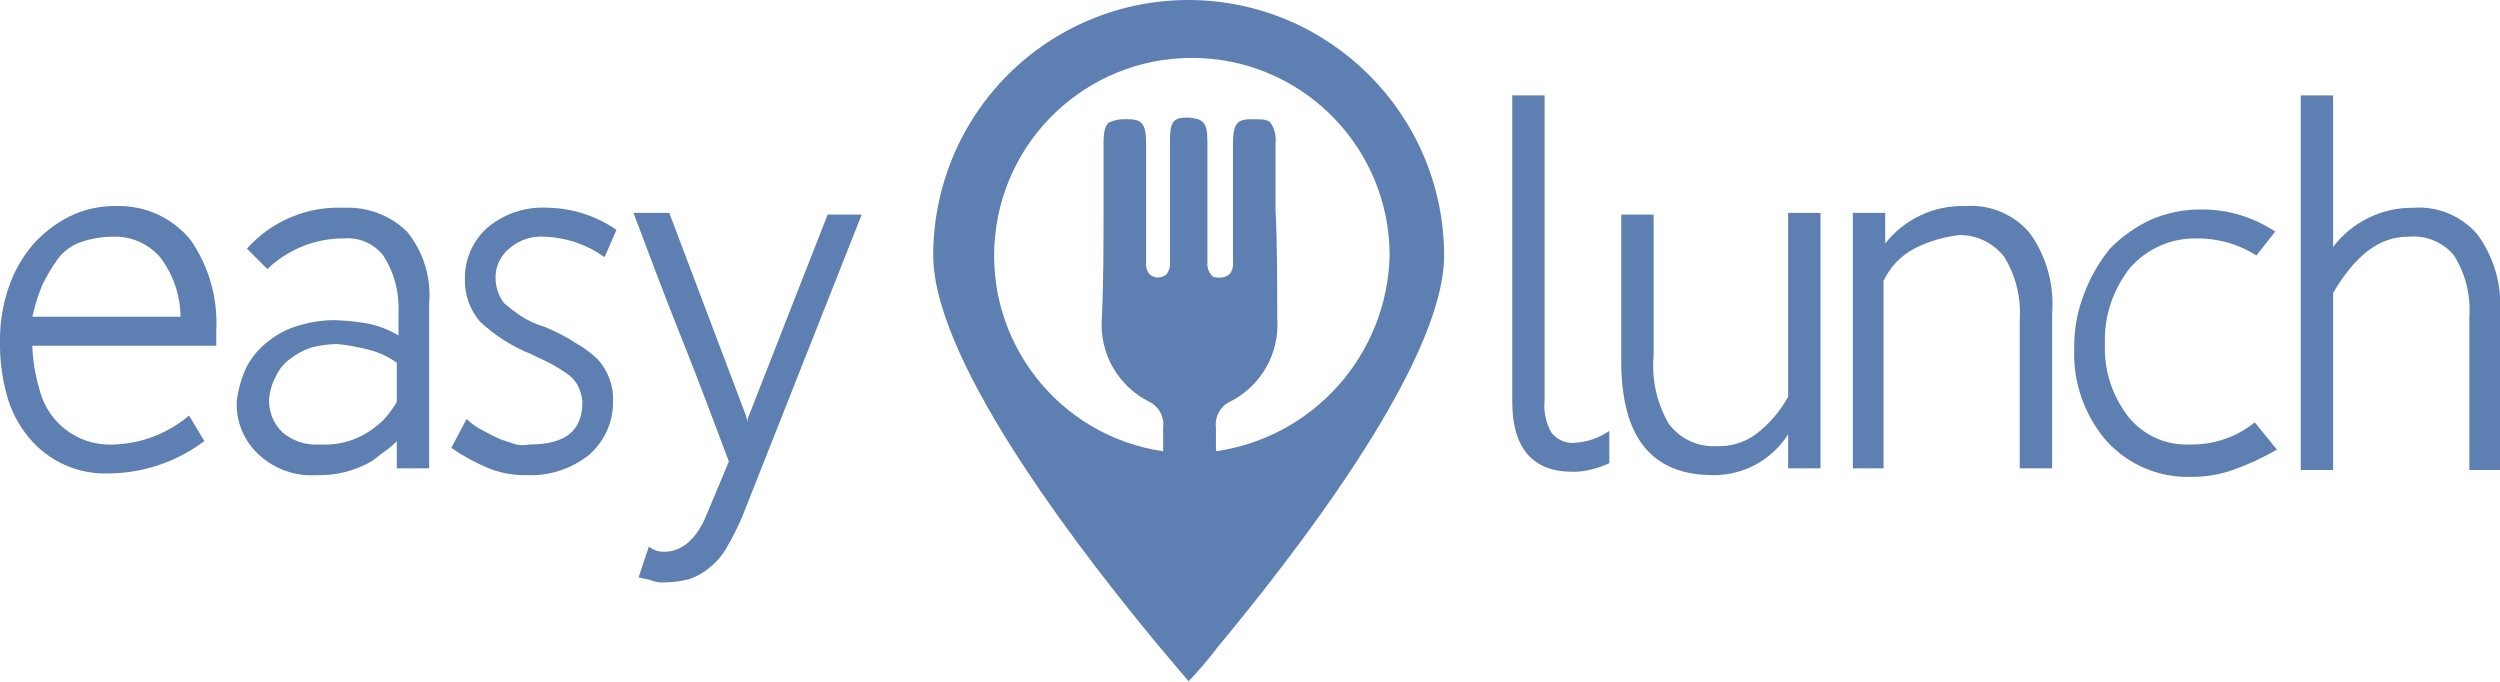
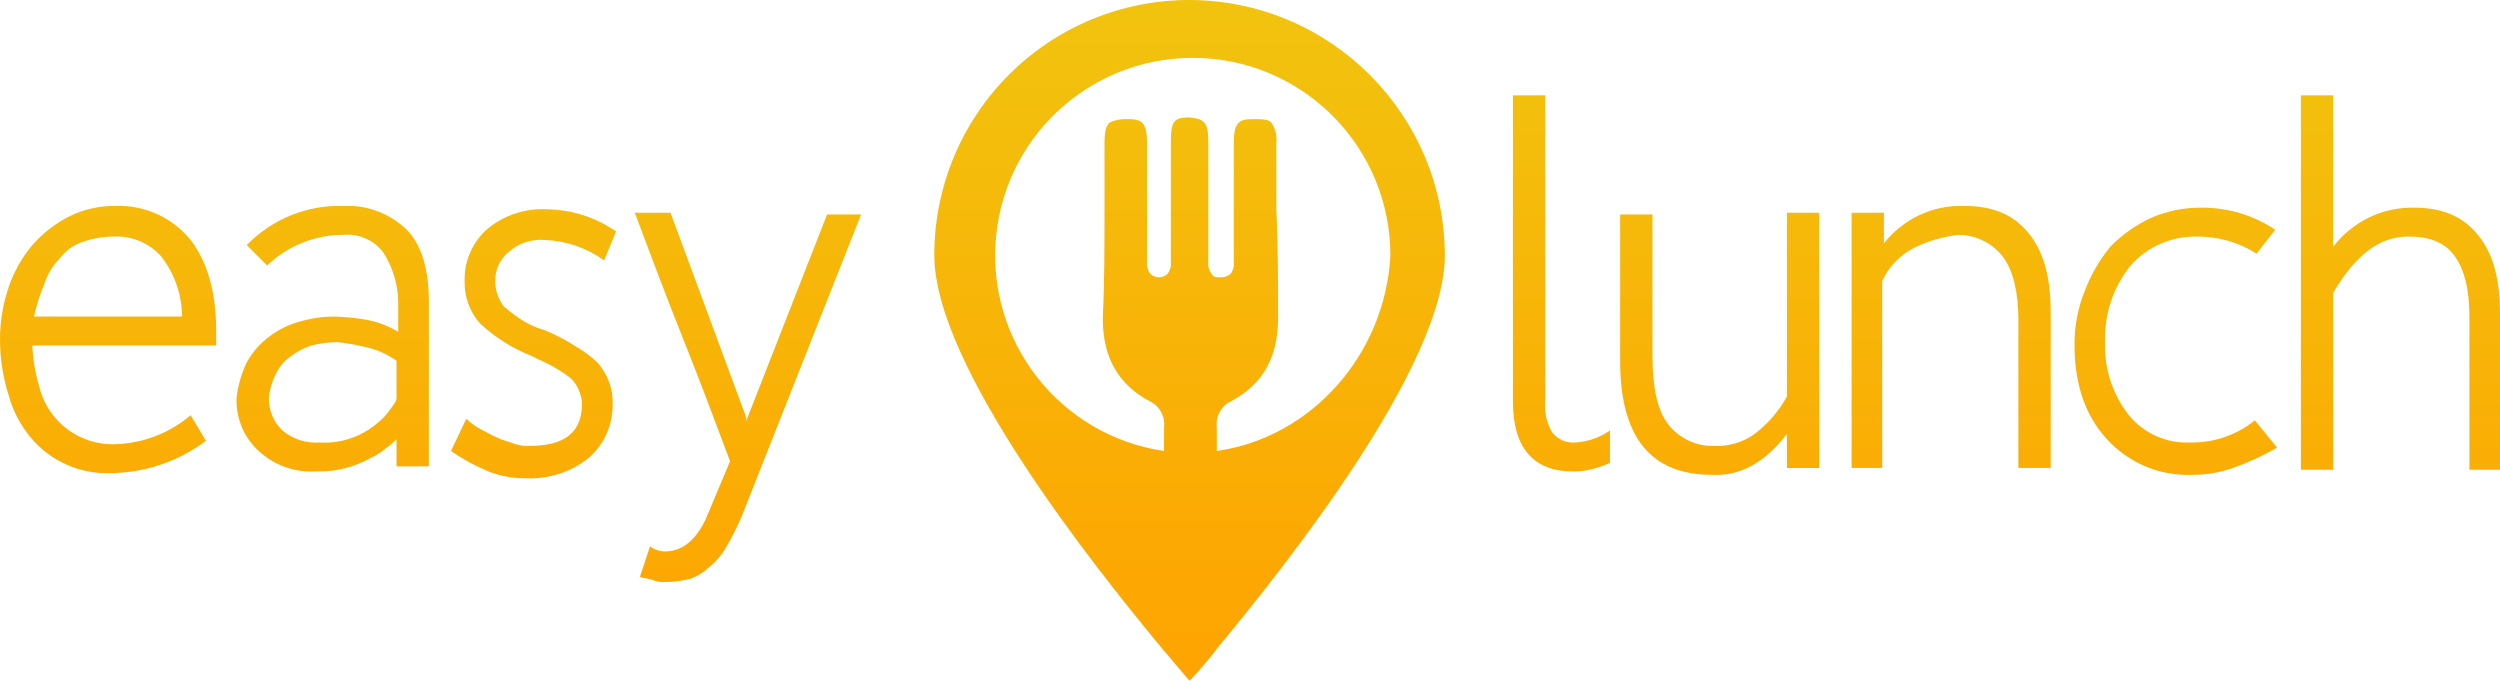
- <svg xmlns="http://www.w3.org/2000/svg" viewBox="8925 817 146.8 40">
+ <svg xmlns="http://www.w3.org/2000/svg" xmlns:xlink="http://www.w3.org/1999/xlink" viewBox="53 142.19 270 73.519">
  <defs>
-     <style>.a{fill:#5e7fb1;}.b{fill:none;}</style>
+     <style>.a{fill:url(#a);}.b{fill:url(#b);}.c{fill:url(#c);}.d{fill:url(#d);}.e{fill:url(#e);}.f{fill:url(#f);}.g{fill:url(#g);}.h{fill:url(#h);}.i{fill:url(#i);}.j{fill:none;}.k{fill:url(#j);}</style>
+     <linearGradient id="a" x1="0.496" y1="-0.783" x2="0.496" y2="1.79" gradientUnits="objectBoundingBox">
+       <stop offset="0" stop-color="#f1c40f" />
+       <stop offset="1" stop-color="#ffa300" />
+     </linearGradient>
+     <linearGradient id="b" x1="0.498" y1="-0.788" x2="0.498" y2="1.801" xlink:href="#a" />
+     <linearGradient id="c" x1="0.51" y1="-0.79" x2="0.51" y2="1.766" xlink:href="#a" />
+     <linearGradient id="d" x1="0.512" y1="-0.585" x2="0.512" y2="1.276" xlink:href="#a" />
+     <linearGradient id="e" x1="0.497" y1="-0.262" x2="0.497" y2="1.566" xlink:href="#a" />
+     <linearGradient id="f" x1="0.498" y1="-0.823" x2="0.498" y2="1.798" xlink:href="#a" />
+     <linearGradient id="g" x1="0.501" y1="-0.798" x2="0.501" y2="1.825" xlink:href="#a" />
+     <linearGradient id="h" x1="0.506" y1="-0.789" x2="0.506" y2="1.783" xlink:href="#a" />
+     <linearGradient id="i" x1="0.505" y1="-0.263" x2="0.505" y2="1.573" xlink:href="#a" />
+     <linearGradient id="j" x1="0.499" y1="-0.01" x2="0.499" y2="0.999" xlink:href="#a" />
  </defs>
-   <g transform="translate(8923.8 816.1)">
-     <g transform="translate(1.2 13)">
-       <path class="a" d="M3.1,21.3a10.039,10.039,0,0,0,.4,2.4,4.352,4.352,0,0,0,.9,1.8A4.26,4.26,0,0,0,7.9,27a7.167,7.167,0,0,0,4.4-1.7l.9,1.5a9.45,9.45,0,0,1-5.6,1.9,5.8,5.8,0,0,1-4.7-2.1,6.61,6.61,0,0,1-1.3-2.5,11.488,11.488,0,0,1-.4-3.3,9.427,9.427,0,0,1,.5-3,7.68,7.68,0,0,1,1.4-2.5,7.231,7.231,0,0,1,2.2-1.7A5.954,5.954,0,0,1,8,13a5.421,5.421,0,0,1,4.4,2,8.551,8.551,0,0,1,1.5,5.3v.9H3.1Zm8.7-1.8A5.843,5.843,0,0,0,10.6,16a3.489,3.489,0,0,0-2.8-1.2,5.663,5.663,0,0,0-1.8.3,2.805,2.805,0,0,0-1.4,1,9.878,9.878,0,0,0-.9,1.5,10.564,10.564,0,0,0-.6,1.9Z" transform="translate(-1.2 -13)" />
-       <path class="a" d="M21.4,13.1a4.975,4.975,0,0,1,3.7,1.4,5.88,5.88,0,0,1,1.3,4.2v9.7H24.5V26.8a4.349,4.349,0,0,1-.7.6c-.3.2-.5.4-.8.6a6.094,6.094,0,0,1-3.2.8,4.547,4.547,0,0,1-3.4-1.2,4.01,4.01,0,0,1-1.3-3.1,6.463,6.463,0,0,1,.6-2.1A4.708,4.708,0,0,1,17,20.9a5.076,5.076,0,0,1,1.8-.9,7.107,7.107,0,0,1,2.1-.3,13.665,13.665,0,0,1,1.9.2,5.626,5.626,0,0,1,1.8.7V18.8a5.528,5.528,0,0,0-.9-2.9,2.644,2.644,0,0,0-2.3-1,6.437,6.437,0,0,0-4.5,1.8l-1.2-1.2A7.186,7.186,0,0,1,21.4,13.1ZM17,24.4a2.56,2.56,0,0,0,.8,1.9A3.069,3.069,0,0,0,20,27a4.722,4.722,0,0,0,3.2-1h0a3.819,3.819,0,0,0,.9-.9c.2-.3.4-.5.4-.7V22.2a4.759,4.759,0,0,0-1.8-.8,12.232,12.232,0,0,0-1.7-.3,6.8,6.8,0,0,0-1.5.2,4.15,4.15,0,0,0-1.3.7,2.539,2.539,0,0,0-.8,1A3.255,3.255,0,0,0,17,24.4Z" transform="translate(-1.2 -13)" />
-       <path class="a" d="M28.6,25.5a3.592,3.592,0,0,0,1,.7,9.251,9.251,0,0,0,1,.5l.9.3a2.152,2.152,0,0,0,.8,0c2.1,0,3.1-.8,3.1-2.5a2.353,2.353,0,0,0-.2-.8,1.794,1.794,0,0,0-.5-.7,7.018,7.018,0,0,0-.9-.6c-.3-.2-.8-.4-1.4-.7a9.7,9.7,0,0,1-3-1.9,3.656,3.656,0,0,1-.9-2.5,3.95,3.95,0,0,1,1.4-3.1,5.074,5.074,0,0,1,3.5-1.1,7.272,7.272,0,0,1,4,1.3L36.7,16a6.4,6.4,0,0,0-3.5-1.2,2.817,2.817,0,0,0-2.1.7,2.136,2.136,0,0,0-.8,1.7,2.456,2.456,0,0,0,.5,1.5,9.685,9.685,0,0,0,.9.7,5.226,5.226,0,0,0,1.5.7,10.93,10.93,0,0,1,1.9,1,6.233,6.233,0,0,1,1.2.9,3.486,3.486,0,0,1,.9,2.5,4.1,4.1,0,0,1-1.4,3.1,5.489,5.489,0,0,1-3.7,1.2,5.7,5.7,0,0,1-2.2-.4,11.945,11.945,0,0,1-2.2-1.2Z" transform="translate(-1.2 -13)" />
-       <path class="a" d="M44.8,31.2a15.042,15.042,0,0,1-.9,1.8,4,4,0,0,1-1,1.2,3.746,3.746,0,0,1-1.2.7,6.052,6.052,0,0,1-1.5.2,1.7,1.7,0,0,1-.7-.1c-.2-.1-.5-.1-.8-.2l.6-1.8a1.4,1.4,0,0,0,.9.3c1,0,1.9-.7,2.5-2.2L44,28c-.9-2.4-1.8-4.8-2.8-7.3s-1.9-4.9-2.8-7.3h2.1L45,25.3l.1.4v-.2l4.7-12h2Z" transform="translate(-1.2 -13)" />
+   <g transform="translate(53 142.19)">
+     <g transform="translate(0 22.24)">
+       <path class="a" d="M3.492,27.171a18.451,18.451,0,0,0,.735,4.411A8.153,8.153,0,0,0,12.5,37.832a13.172,13.172,0,0,0,8.087-3.125l1.654,2.757a17.369,17.369,0,0,1-10.293,3.492A10.666,10.666,0,0,1,3.308,37.1,12.15,12.15,0,0,1,.919,32.5,20.037,20.037,0,0,1,0,26.436a17.327,17.327,0,0,1,.919-5.514,14.116,14.116,0,0,1,2.573-4.595A13.29,13.29,0,0,1,7.536,13.2,10.943,10.943,0,0,1,12.5,12.1a9.964,9.964,0,0,1,8.087,3.676c1.838,2.389,2.757,5.7,2.757,9.741v1.654Zm16.174-3.125a10.739,10.739,0,0,0-2.206-6.433,6.413,6.413,0,0,0-5.146-2.206,10.408,10.408,0,0,0-3.308.551A5.156,5.156,0,0,0,6.433,17.8a6.921,6.921,0,0,0-1.654,2.757,19.417,19.417,0,0,0-1.1,3.492Z" transform="translate(0 -12.1)" />
+       <path class="b" d="M25.479,12.1a9.143,9.143,0,0,1,6.8,2.573c1.654,1.654,2.389,4.411,2.389,7.72V40.221H31.177V37.28a8,8,0,0,1-1.287,1.1,6.448,6.448,0,0,1-1.47.919,11.2,11.2,0,0,1-5.882,1.47,8.357,8.357,0,0,1-6.249-2.206,7.37,7.37,0,0,1-2.389-5.7,11.879,11.879,0,0,1,1.1-3.86,8.653,8.653,0,0,1,2.389-2.757A9.33,9.33,0,0,1,20.7,24.6a13.062,13.062,0,0,1,3.86-.551,25.114,25.114,0,0,1,3.492.368A10.34,10.34,0,0,1,31.361,25.7V22.393a10.16,10.16,0,0,0-1.654-5.33,4.859,4.859,0,0,0-4.227-1.838,11.831,11.831,0,0,0-8.271,3.308L15,16.327A13.978,13.978,0,0,1,25.479,12.1ZM17.392,32.869a4.706,4.706,0,0,0,1.47,3.492,5.641,5.641,0,0,0,4.044,1.287,8.679,8.679,0,0,0,5.882-1.838h0a7.019,7.019,0,0,0,1.654-1.654c.368-.551.735-.919.735-1.287V28.826a8.747,8.747,0,0,0-3.308-1.47,22.484,22.484,0,0,0-3.125-.551,12.505,12.505,0,0,0-2.757.368A7.628,7.628,0,0,0,19.6,28.458a4.667,4.667,0,0,0-1.47,1.838A6.815,6.815,0,0,0,17.392,32.869Z" transform="translate(11.648 -12.1)" />
+       <path class="c" d="M28.154,34.907a6.6,6.6,0,0,0,1.838,1.287,17,17,0,0,0,1.838.919l1.654.551a4.047,4.047,0,0,0,1.47.184c3.86,0,5.7-1.47,5.7-4.595a4.326,4.326,0,0,0-.368-1.47,3.3,3.3,0,0,0-.919-1.287,12.9,12.9,0,0,0-1.654-1.1c-.551-.368-1.47-.735-2.573-1.287a17.835,17.835,0,0,1-5.514-3.492A6.72,6.72,0,0,1,27.97,20.02a7.26,7.26,0,0,1,2.573-5.7A9.326,9.326,0,0,1,36.977,12.3a13.365,13.365,0,0,1,7.352,2.389l-1.287,3.125a11.772,11.772,0,0,0-6.433-2.206,5.178,5.178,0,0,0-3.86,1.287,3.926,3.926,0,0,0-1.47,3.125,4.515,4.515,0,0,0,.919,2.757,17.8,17.8,0,0,0,1.654,1.287,9.6,9.6,0,0,0,2.757,1.287A20.089,20.089,0,0,1,40.1,27.188a11.456,11.456,0,0,1,2.206,1.654,6.407,6.407,0,0,1,1.654,4.595,7.537,7.537,0,0,1-2.573,5.7,10.088,10.088,0,0,1-6.8,2.206,10.477,10.477,0,0,1-4.044-.735A21.956,21.956,0,0,1,26.5,38.4Z" transform="translate(22.207 -11.932)" />
+       <path class="d" d="M48.879,45.216a27.647,27.647,0,0,1-1.654,3.308,7.355,7.355,0,0,1-1.838,2.206,6.208,6.208,0,0,1-2.022,1.287,11.125,11.125,0,0,1-2.757.368,3.128,3.128,0,0,1-1.287-.184c-.368-.184-.919-.184-1.47-.368l1.1-3.308a2.566,2.566,0,0,0,1.654.551c1.838,0,3.492-1.287,4.595-4.044l2.389-5.7c-1.654-4.411-3.308-8.822-5.146-13.417S38.954,16.911,37.3,12.5h3.86l8.087,21.872.184.735V34.74l8.639-22.056h3.676Z" transform="translate(31.257 -11.765)" />
    </g>
-     <g transform="translate(90 6.5)">
-       <path class="a" d="M91.9,24.4a3.161,3.161,0,0,0,.4,1.9,1.557,1.557,0,0,0,1.4.6,3.987,3.987,0,0,0,2-.7v1.9a5.638,5.638,0,0,1-1.2.4,3.751,3.751,0,0,1-1,.1c-2.3,0-3.5-1.4-3.5-4.1V6.5h1.9V24.4Z" transform="translate(-90 -6.5)" />
-       <path class="a" d="M106.2,28.4v-2a5.146,5.146,0,0,1-4.4,2.4h0c-3.6,0-5.4-2.2-5.4-6.7V13.5h1.9v8.3a6.74,6.74,0,0,0,.9,4,3.29,3.29,0,0,0,2.8,1.3,3.691,3.691,0,0,0,2.3-.7,7.029,7.029,0,0,0,1.9-2.2V13.4h1.9v15Z" transform="translate(-90 -6.5)" />
-       <path class="a" d="M111.8,28.4H110v-15h1.9v1.8a5.733,5.733,0,0,1,4.7-2.2,4.515,4.515,0,0,1,3.8,1.6,7.121,7.121,0,0,1,1.3,4.7v9.1h-1.9V19.7a6.311,6.311,0,0,0-.9-3.7,3.307,3.307,0,0,0-2.6-1.3,7.732,7.732,0,0,0-2.7.8,4.144,4.144,0,0,0-1.8,1.9Z" transform="translate(-90 -6.5)" />
-       <path class="a" d="M134.9,27.3a15.079,15.079,0,0,1-2.6,1.2,7.1,7.1,0,0,1-2.4.4,6.421,6.421,0,0,1-5-2.1,7.842,7.842,0,0,1-1.9-5.5,8.291,8.291,0,0,1,.6-3.2,9.34,9.34,0,0,1,1.5-2.6,8.068,8.068,0,0,1,2.4-1.7,7.306,7.306,0,0,1,3-.6,7.716,7.716,0,0,1,4.3,1.3l-1.1,1.4a6.434,6.434,0,0,0-3.5-1,5.066,5.066,0,0,0-3.9,1.7,6.792,6.792,0,0,0-1.5,4.5,6.532,6.532,0,0,0,1.4,4.3,4.375,4.375,0,0,0,3.6,1.6,5.846,5.846,0,0,0,3.8-1.3Z" transform="translate(-90 -6.5)" />
-       <path class="a" d="M146.2,28.4V19.5a5.968,5.968,0,0,0-.9-3.6,3.1,3.1,0,0,0-2.7-1.1c-1.7,0-3.1,1.1-4.4,3.3V28.5h-1.9V6.5h1.9v8.9a5.825,5.825,0,0,1,4.7-2.3,4.515,4.515,0,0,1,3.8,1.6,7,7,0,0,1,1.3,4.6v9.2h-1.8Z" transform="translate(-90 -6.5)" />
+     <g transform="translate(163.397 10.293)">
+       <path class="e" d="M92.392,38.5a5.809,5.809,0,0,0,.735,3.492,2.862,2.862,0,0,0,2.573,1.1,7.328,7.328,0,0,0,3.676-1.287V45.3a10.363,10.363,0,0,1-2.206.735,6.9,6.9,0,0,1-1.838.184c-4.227,0-6.433-2.573-6.433-7.536V5.6h3.492V38.5Z" transform="translate(-88.9 -5.6)" />
+       <path class="f" d="M113.212,40.07V36.394c-2.389,3.125-5.146,4.595-8.087,4.411h0c-6.617,0-9.925-4.044-9.925-12.315V12.684h3.492V27.939c0,3.492.551,5.882,1.654,7.352a6.047,6.047,0,0,0,5.146,2.389,6.783,6.783,0,0,0,4.227-1.287,12.919,12.919,0,0,0,3.492-4.044V12.5H116.7V40.07Z" transform="translate(-83.621 0.182)" />
+       <path class="g" d="M112.292,40.4H108.8V12.835h3.492v3.308a10.538,10.538,0,0,1,8.639-4.044c3.125,0,5.33.919,6.984,2.941s2.389,4.779,2.389,8.639V40.4h-3.492V24.415c0-2.941-.551-5.33-1.654-6.8a6.079,6.079,0,0,0-4.779-2.389,14.212,14.212,0,0,0-4.963,1.47,7.616,7.616,0,0,0-3.308,3.492V40.4Z" transform="translate(-72.224 -0.153)" />
+       <path class="h" d="M143.772,38.116a27.712,27.712,0,0,1-4.779,2.206,13.047,13.047,0,0,1-4.411.735,11.8,11.8,0,0,1-9.19-3.86C123,34.623,121.9,31.131,121.9,27.088a15.239,15.239,0,0,1,1.1-5.882,17.166,17.166,0,0,1,2.757-4.779,14.828,14.828,0,0,1,4.411-3.125,13.429,13.429,0,0,1,5.514-1.1,14.182,14.182,0,0,1,7.9,2.389l-2.022,2.573a11.825,11.825,0,0,0-6.433-1.838,9.312,9.312,0,0,0-7.168,3.125,12.483,12.483,0,0,0-2.757,8.271,12.006,12.006,0,0,0,2.573,7.9,8.042,8.042,0,0,0,6.617,2.941,10.744,10.744,0,0,0,6.984-2.389Z" transform="translate(-61.247 -0.069)" />
+       <path class="i" d="M153.4,45.852V29.494q0-4.411-1.654-6.617c-1.1-1.47-2.757-2.022-4.963-2.022-3.125,0-5.7,2.022-8.087,6.065V46.036H135.2V5.6h3.492V21.958a10.706,10.706,0,0,1,8.639-4.227c3.125,0,5.33.919,6.984,2.941s2.389,4.779,2.389,8.455V46.036H153.4Z" transform="translate(-50.101 -5.6)" />
    </g>
-     <g transform="translate(56 0.9)">
-       <path class="b" d="M69.4,26a1.466,1.466,0,0,0-.8-1.5,5.055,5.055,0,0,1-2.8-4.9c0-2.1,0-4.3.1-6.4V9.3a1.737,1.737,0,0,1,.3-1.2,2.151,2.151,0,0,1,1-.2h.1c.8,0,1.1.2,1.1,1.4v7a.952.952,0,0,0,.2.7.764.764,0,0,0,.5.2h0c.2,0,.4,0,.5-.2a.952.952,0,0,0,.2-.7V9.2c0-1.2.3-1.3,1.1-1.4h0c.9,0,1.1.2,1.1,1.4v7.1a.952.952,0,0,0,.2.7.764.764,0,0,0,.5.2,1.421,1.421,0,0,0,.6-.2.952.952,0,0,0,.2-.7v-7c0-1.2.3-1.4,1.1-1.4a2.676,2.676,0,0,1,1.1.2c.2.2.3.5.3,1.2v3.9c0,2.1,0,4.3.1,6.4a5.055,5.055,0,0,1-2.8,4.9,1.466,1.466,0,0,0-.8,1.5v1.4a11.6,11.6,0,1,0-3.4,0V26.2C69.4,26.1,69.4,26,69.4,26Z" transform="translate(-56 -0.9)" />
-       <path class="a" d="M71,.9a14.98,14.98,0,0,0-15,15c0,6.5,9.4,18.3,13.3,23,1,1.2,1.7,2,1.7,2a22.442,22.442,0,0,0,1.7-2C76.6,34.2,86,22.4,86,15.9A15.044,15.044,0,0,0,71,.9Zm1.6,26.5V26a1.466,1.466,0,0,1,.8-1.5,5.055,5.055,0,0,0,2.8-4.9c0-2.1,0-4.3-.1-6.4V9.3a1.737,1.737,0,0,0-.3-1.2c-.2-.2-.5-.2-1.1-.2-.8,0-1.1.2-1.1,1.4v7a.952.952,0,0,1-.2.7.845.845,0,0,1-.6.2c-.2,0-.4,0-.5-.2a.952.952,0,0,1-.2-.7V9.2c0-1.2-.3-1.3-1.1-1.4h0c-.9,0-1.1.2-1.1,1.4v7.1a.952.952,0,0,1-.2.7.764.764,0,0,1-.5.2h0a.764.764,0,0,1-.5-.2.952.952,0,0,1-.2-.7v-7c0-1.2-.3-1.4-1.1-1.4h-.1a2.151,2.151,0,0,0-1,.2c-.2.2-.3.5-.3,1.2v3.9c0,2.1,0,4.3-.1,6.4a5.055,5.055,0,0,0,2.8,4.9,1.466,1.466,0,0,1,.8,1.5v1.4A11.612,11.612,0,1,1,82.8,15.9,11.909,11.909,0,0,1,72.6,27.4Z" transform="translate(-56 -0.9)" />
+     <g transform="translate(100.905)">
+       <path class="j" d="M76.747,43.184a2.7,2.7,0,0,0-1.47-2.757c-3.492-1.838-5.146-4.779-5.146-9.006,0-3.86,0-7.9.184-11.763V12.49a3.193,3.193,0,0,1,.551-2.206A3.954,3.954,0,0,1,72.7,9.917h.184c1.47,0,2.022.368,2.022,2.573V25.356a1.75,1.75,0,0,0,.368,1.287,1.4,1.4,0,0,0,.919.368h0c.368,0,.735,0,.919-.368a1.75,1.75,0,0,0,.368-1.287V12.306c0-2.206.551-2.389,2.022-2.573h0c1.654,0,2.022.368,2.022,2.573v13.05a1.75,1.75,0,0,0,.368,1.287,1.4,1.4,0,0,0,.919.368,2.612,2.612,0,0,0,1.1-.368,1.75,1.75,0,0,0,.368-1.287V12.49c0-2.206.551-2.573,2.022-2.573a4.918,4.918,0,0,1,2.022.368c.368.368.551.919.551,2.206v7.168c0,3.86,0,7.9.184,11.763,0,4.227-1.654,7.168-5.146,9.006a2.7,2.7,0,0,0-1.47,2.757v2.573a21.321,21.321,0,1,0-6.249,0V43.552C76.747,43.552,76.747,43.368,76.747,43.184Z" transform="translate(-52.302 2.765)" />
+       <path class="k" d="M82.47,0A27.533,27.533,0,0,0,54.9,27.57c0,11.947,17.277,33.635,24.445,42.274,1.838,2.206,3.125,3.676,3.125,3.676a41.248,41.248,0,0,0,3.125-3.676C92.762,61.2,110.04,39.517,110.04,27.57A27.651,27.651,0,0,0,82.47,0Zm2.941,48.707V46.133a2.7,2.7,0,0,1,1.47-2.757c3.492-1.838,5.146-4.779,5.146-9.006,0-3.86,0-7.9-.184-11.763V15.439a3.193,3.193,0,0,0-.551-2.206c-.368-.368-.919-.368-2.022-.368-1.47,0-2.022.368-2.022,2.573V28.3a1.75,1.75,0,0,1-.368,1.287,1.554,1.554,0,0,1-1.1.368c-.368,0-.735,0-.919-.368a1.75,1.75,0,0,1-.368-1.287V15.255c0-2.206-.551-2.389-2.022-2.573h0c-1.654,0-2.022.368-2.022,2.573V28.3a1.75,1.75,0,0,1-.368,1.287,1.4,1.4,0,0,1-.919.368h0a1.4,1.4,0,0,1-.919-.368,1.75,1.75,0,0,1-.368-1.287V15.439c0-2.206-.551-2.573-2.022-2.573h-.184a3.954,3.954,0,0,0-1.838.368c-.368.368-.551.919-.551,2.206v7.168c0,3.86,0,7.9-.184,11.763,0,4.227,1.654,7.168,5.146,9.006a2.7,2.7,0,0,1,1.47,2.757v2.573A21.342,21.342,0,1,1,104.158,27.57C103.607,38.23,95.7,47.236,85.411,48.707Z" transform="translate(-54.9)" />
    </g>
  </g>
</svg>
